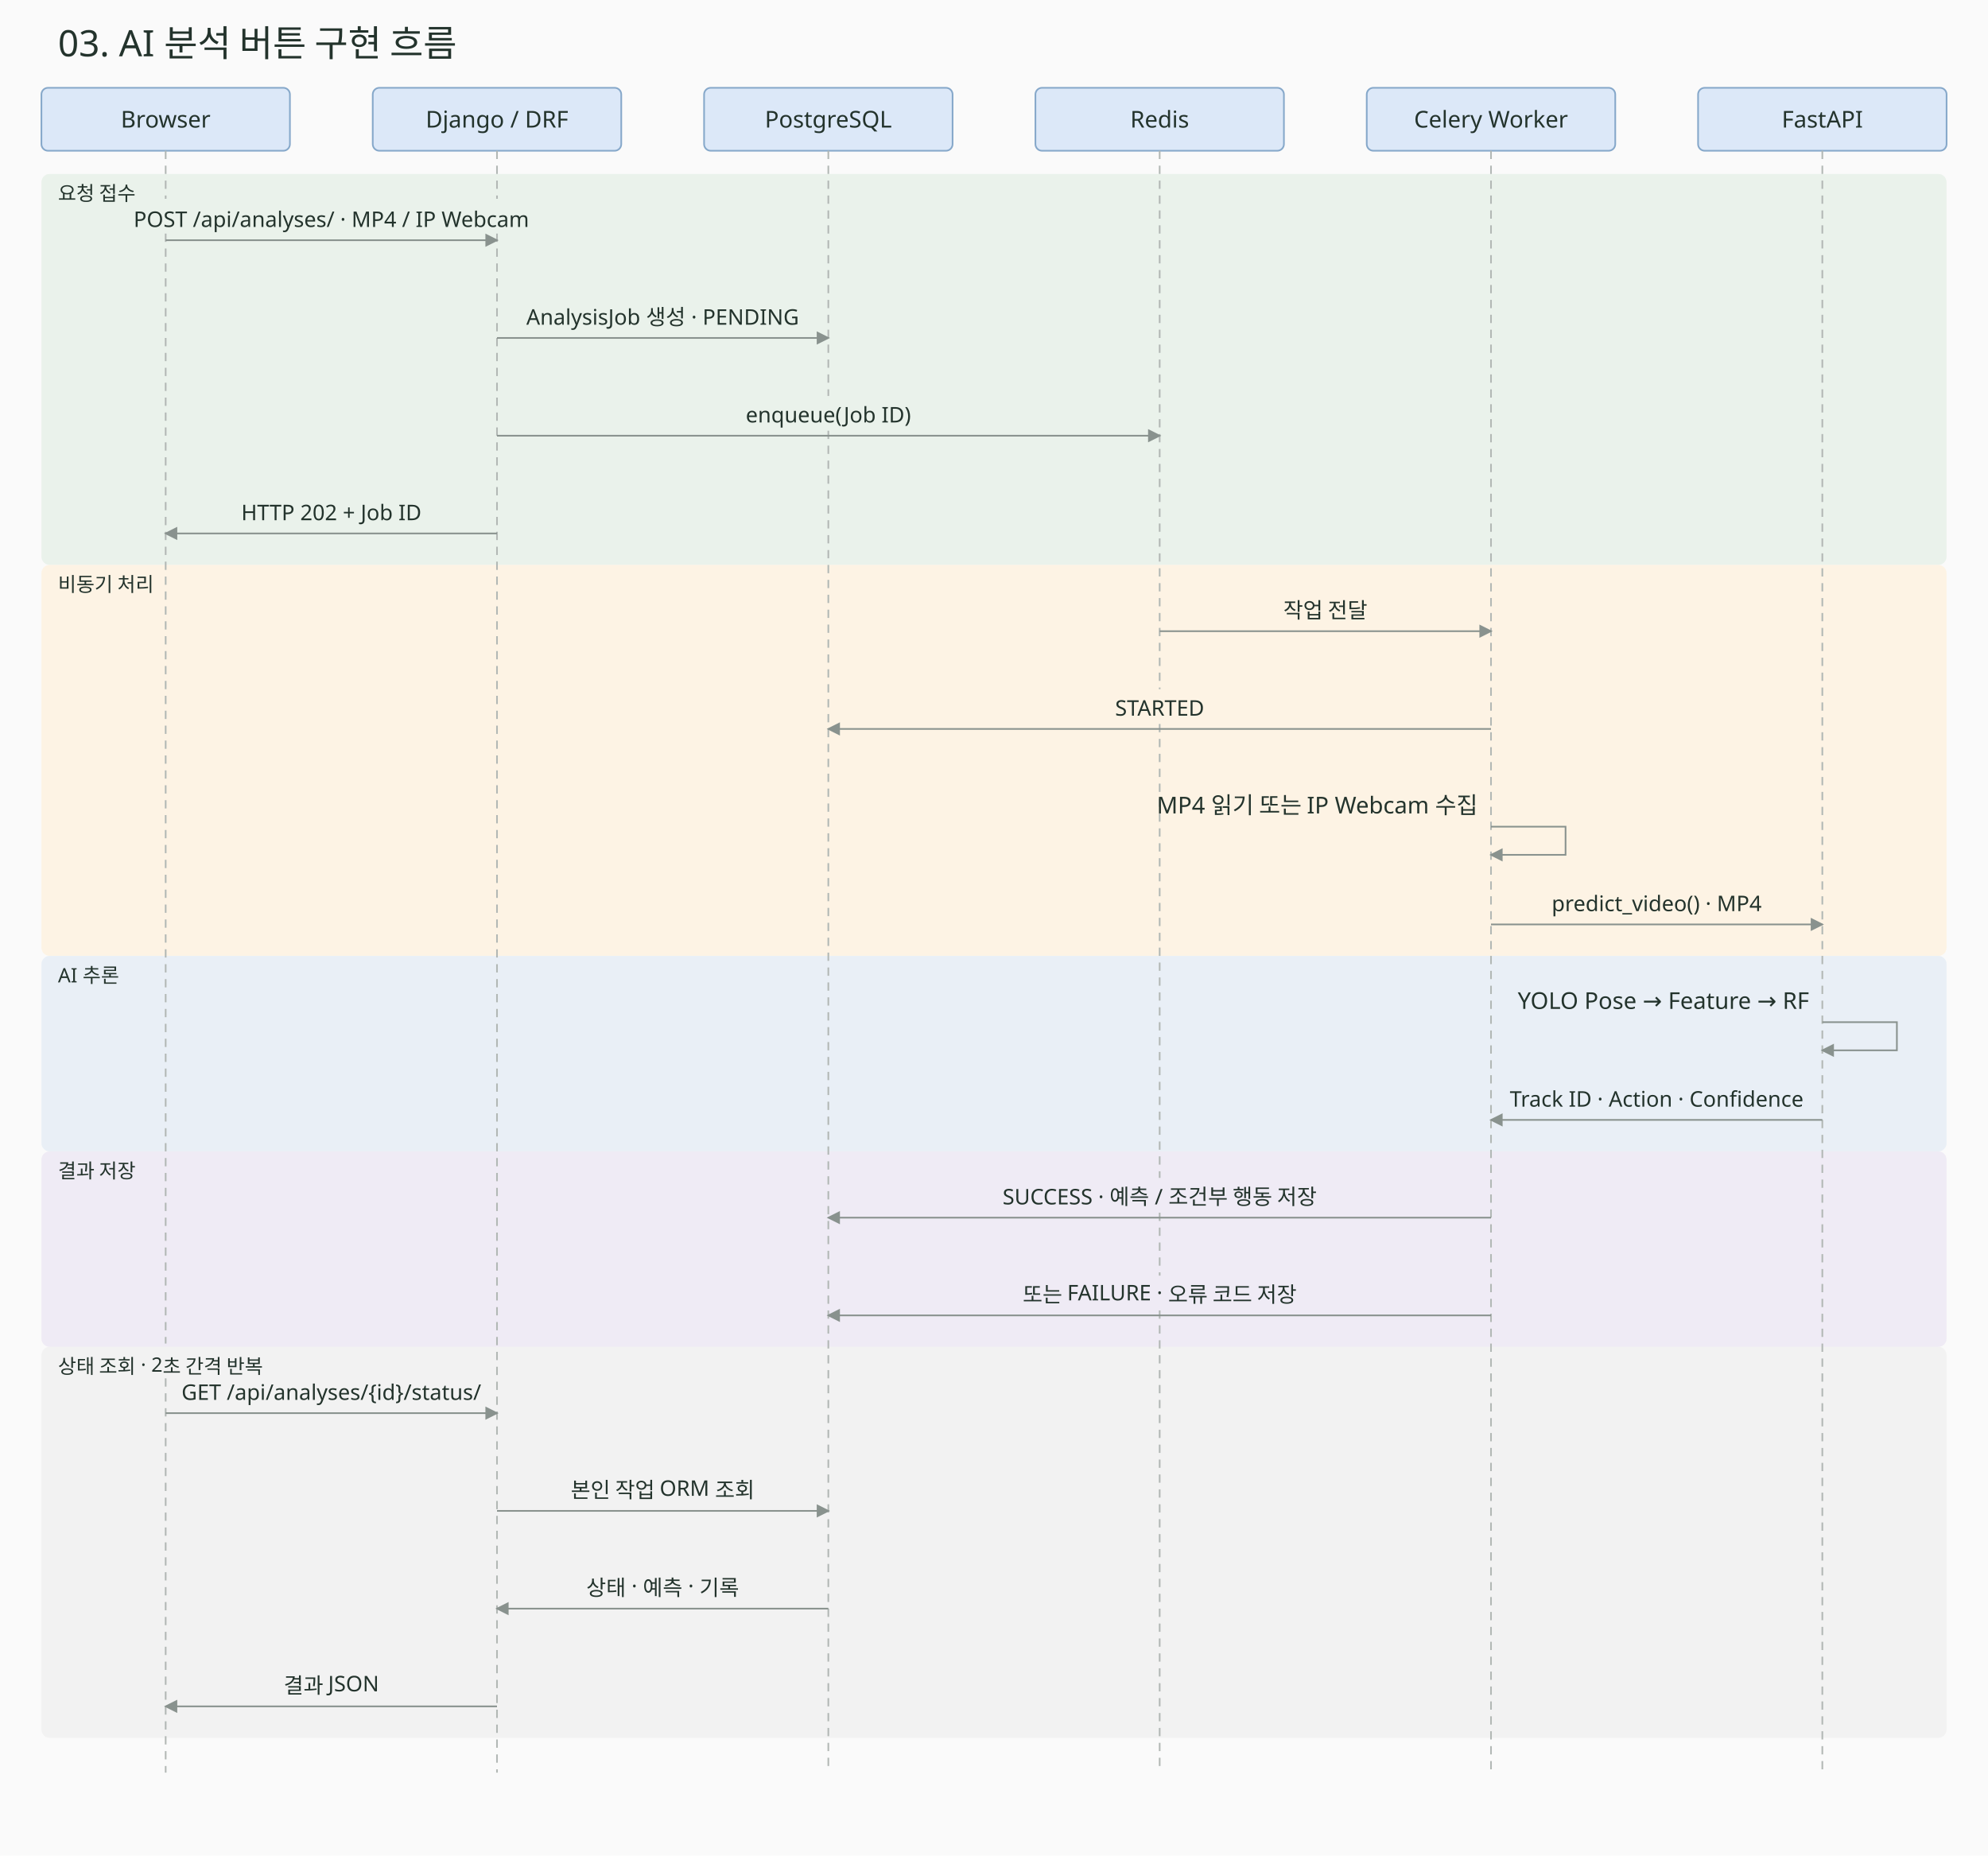
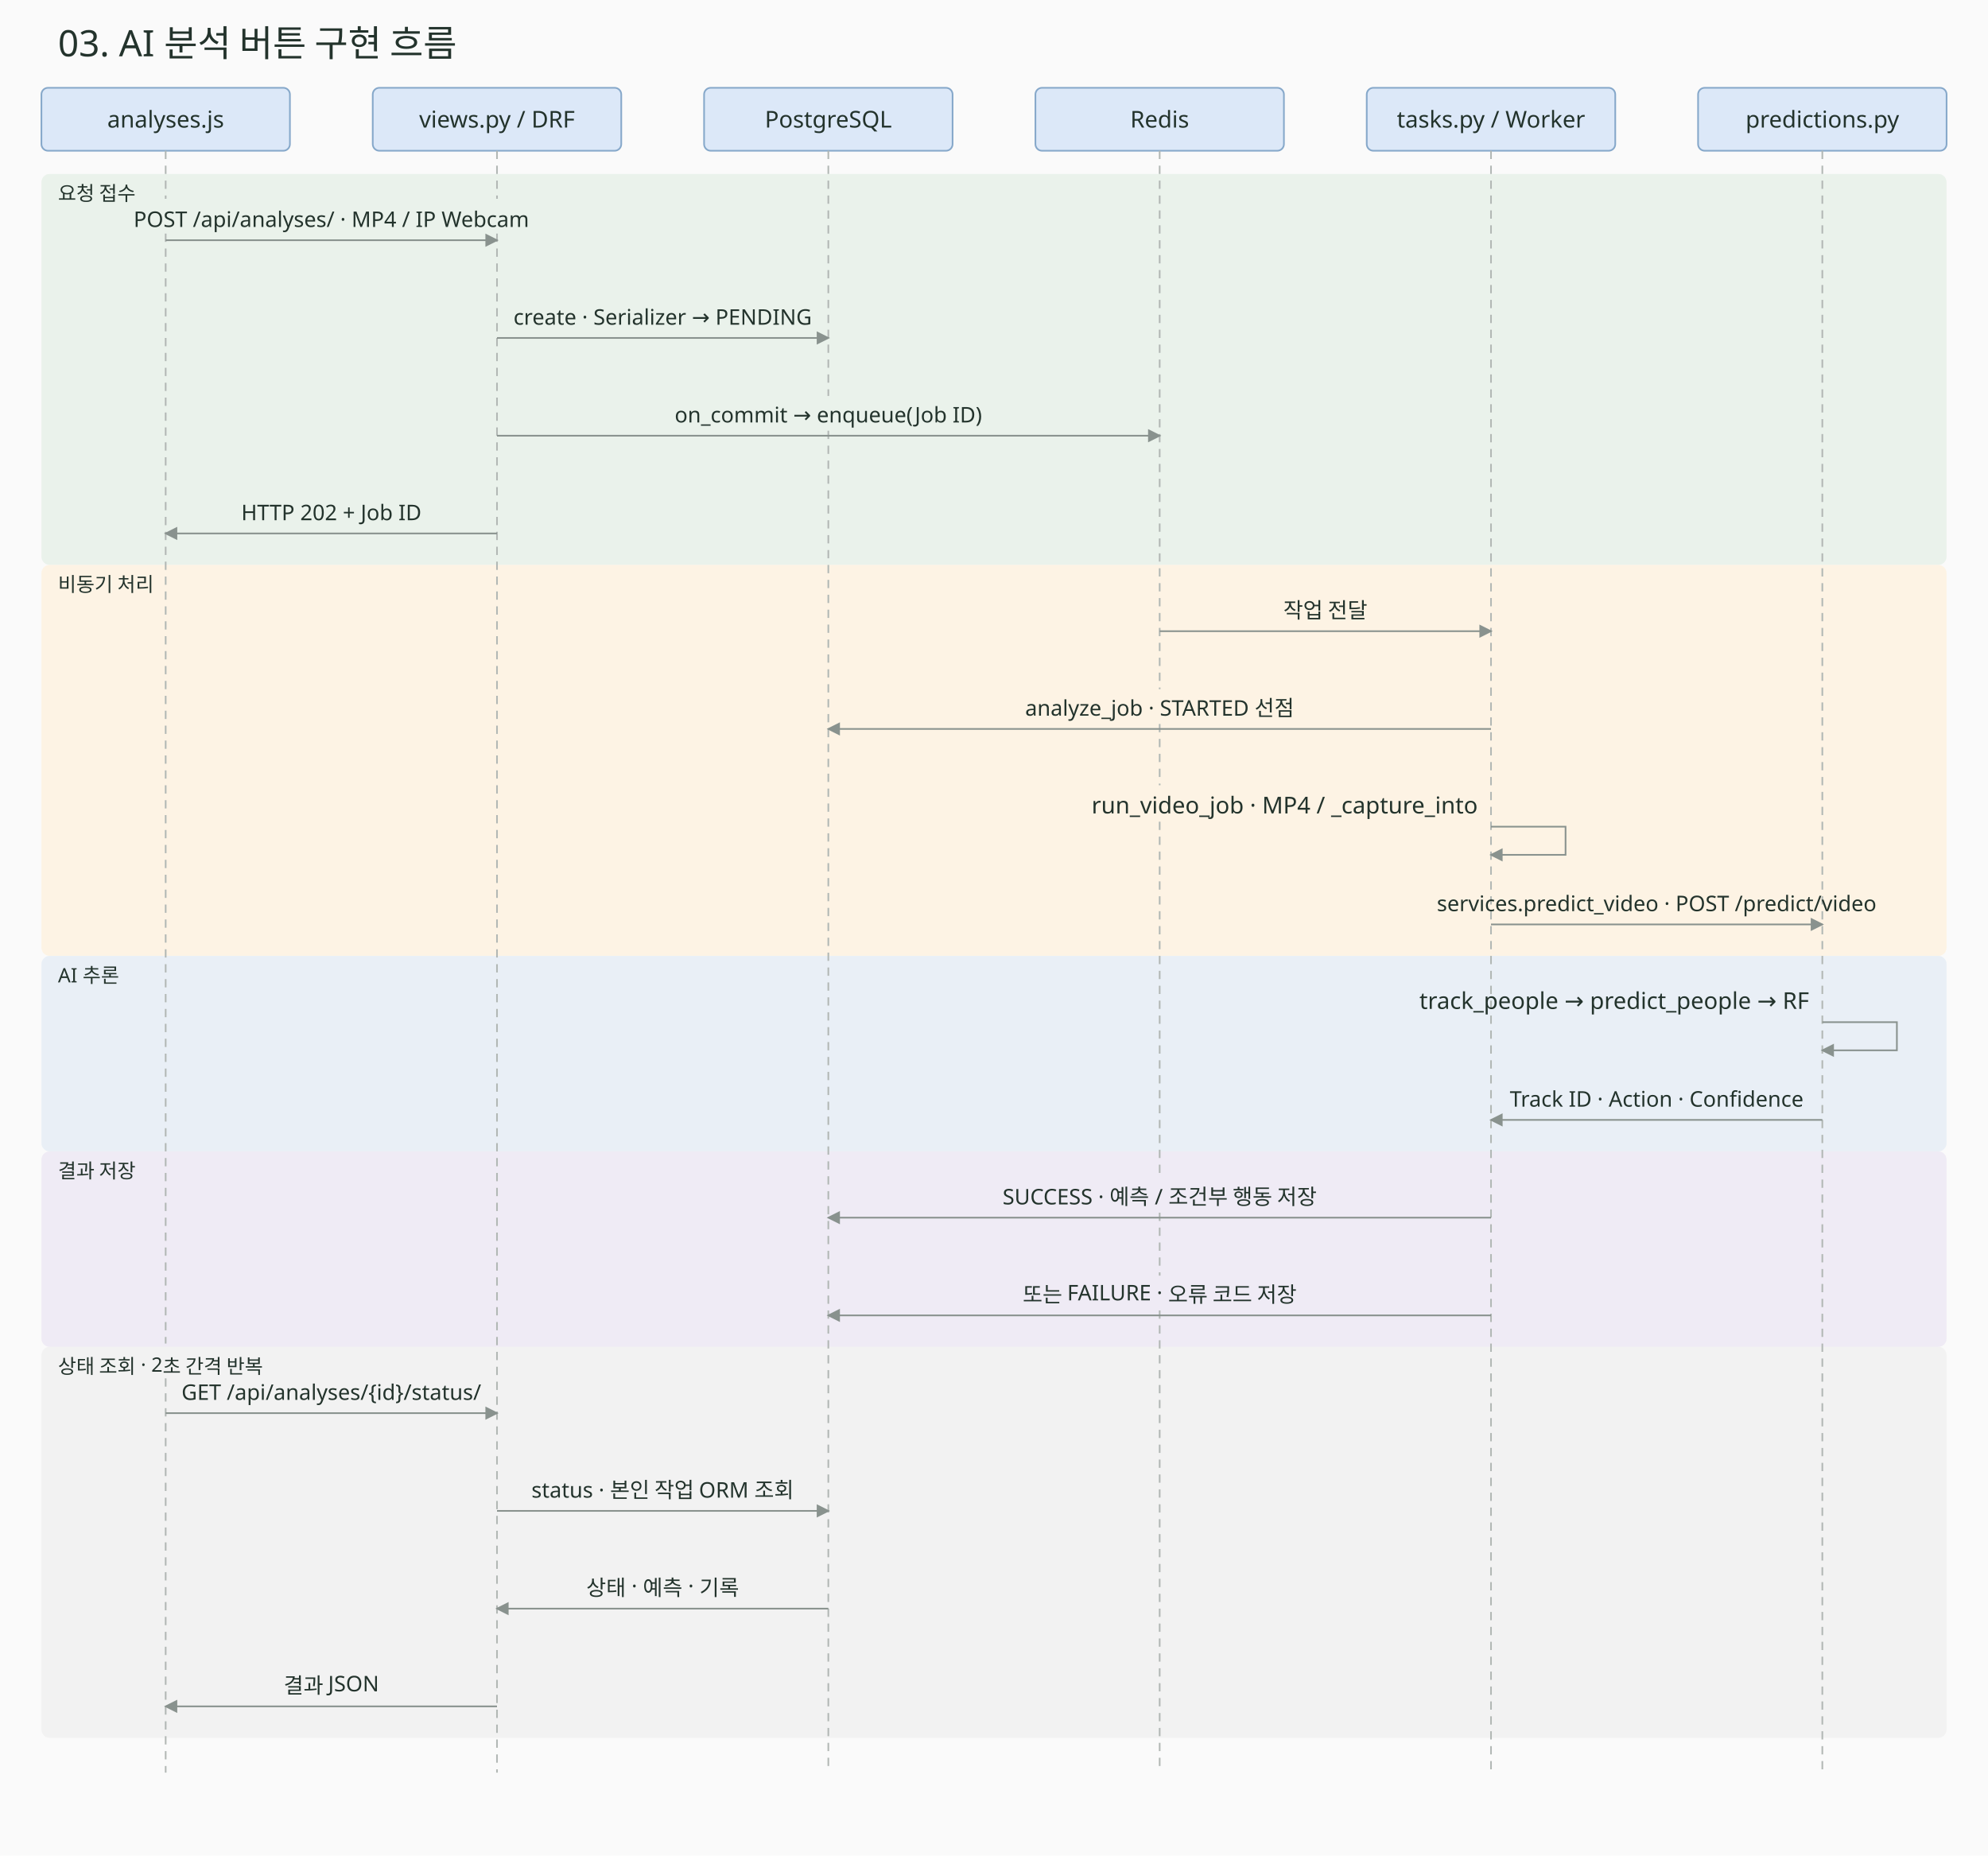
<svg xmlns="http://www.w3.org/2000/svg" width="1200" height="1120" viewBox="0 0 1200 1120">
  <defs>
    <marker id="a" markerWidth="8" markerHeight="8" refX="7" refY="4" orient="auto">
      <polygon points="0,0 8,4 0,8" fill="#89928e" />
    </marker>
  </defs>
  <rect width="1200" height="1120" fill="#fafafa" />
  <g font-family="NanumGothic, sans-serif" font-size="14" fill="#23332c">
    <text x="35" y="34" font-size="22">03. AI 분석 버튼 구현 흐름</text>
    <rect x="25" y="105" width="1150" height="236" rx="5" fill="#e2eee4" opacity=".65" />
    <text x="35" y="121" font-size="12">요청 접수</text>
    <rect x="25" y="341" width="1150" height="236" rx="5" fill="#fff0d8" opacity=".65" />
    <text x="35" y="357" font-size="12">비동기 처리</text>
    <rect x="25" y="577" width="1150" height="118" rx="5" fill="#e0eaf5" opacity=".65" />
    <text x="35" y="593" font-size="12">AI 추론</text>
    <rect x="25" y="695" width="1150" height="118" rx="5" fill="#eae3f2" opacity=".65" />
    <text x="35" y="711" font-size="12">결과 저장</text>
    <rect x="25" y="813" width="1150" height="236" rx="5" fill="#eeeeee" opacity=".65" />
    <text x="35" y="829" font-size="12">상태 조회 · 2초 간격 반복</text>
    <rect x="25" y="53" width="150" height="38" rx="4" fill="#dce8f8" stroke="#86a8ca" />
-     <text x="100" y="77" text-anchor="middle">Browser</text>
+     <text x="100" y="77" text-anchor="middle">analyses.js</text>
    <path d="M100 91 V120 M100 141 V811 M100 832 V1070" stroke="#b2b8b5" stroke-dasharray="5 4" />
    <rect x="225" y="53" width="150" height="38" rx="4" fill="#dce8f8" stroke="#86a8ca" />
-     <text x="300" y="77" text-anchor="middle">Django / DRF</text>
+     <text x="300" y="77" text-anchor="middle">views.py / DRF</text>
    <path d="M300 91 V120 M300 141 V1070" stroke="#b2b8b5" stroke-dasharray="5 4" />
    <rect x="425" y="53" width="150" height="38" rx="4" fill="#dce8f8" stroke="#86a8ca" />
    <text x="500" y="77" text-anchor="middle">PostgreSQL</text>
    <path d="M500 91 V239 M500 260 V1070" stroke="#b2b8b5" stroke-dasharray="5 4" />
    <rect x="625" y="53" width="150" height="38" rx="4" fill="#dce8f8" stroke="#86a8ca" />
    <text x="700" y="77" text-anchor="middle">Redis</text>
-     <path d="M700 91 V416 M700 437 V711 M700 732 V770 M700 791 V1070" stroke="#b2b8b5" stroke-dasharray="5 4" />
+     <path d="M700 91 V416 M700 437 V474 M700 496 V711 M700 732 V770 M700 791 V1070" stroke="#b2b8b5" stroke-dasharray="5 4" />
    <rect x="825" y="53" width="150" height="38" rx="4" fill="#dce8f8" stroke="#86a8ca" />
-     <text x="900" y="77" text-anchor="middle">Celery Worker</text>
+     <text x="900" y="77" text-anchor="middle">tasks.py / Worker</text>
    <path d="M900 91 V1070" stroke="#b2b8b5" stroke-dasharray="5 4" />
    <rect x="1025" y="53" width="150" height="38" rx="4" fill="#dce8f8" stroke="#86a8ca" />
-     <text x="1100" y="77" text-anchor="middle">FastAPI</text>
+     <text x="1100" y="77" text-anchor="middle">predictions.py</text>
    <path d="M1100 91 V1070" stroke="#b2b8b5" stroke-dasharray="5 4" />
    <path d="M100 145 H300" stroke="#89928e" stroke-linejoin="miter" marker-end="url(#a)" />
    <text x="200.0" y="137" text-anchor="middle" font-size="13">POST /api/analyses/ · MP4 / IP Webcam</text>
    <path d="M300 204 H500" stroke="#89928e" stroke-linejoin="miter" marker-end="url(#a)" />
-     <text x="400.0" y="196" text-anchor="middle" font-size="13">AnalysisJob 생성 · PENDING</text>
+     <text x="400.0" y="196" text-anchor="middle" font-size="13">create · Serializer → PENDING</text>
    <path d="M300 263 H700" stroke="#89928e" stroke-linejoin="miter" marker-end="url(#a)" />
-     <text x="500.0" y="255" text-anchor="middle" font-size="13">enqueue(Job ID)</text>
+     <text x="500.0" y="255" text-anchor="middle" font-size="13">on_commit → enqueue(Job ID)</text>
    <path d="M300 322 H100" stroke="#89928e" stroke-linejoin="miter" marker-end="url(#a)" />
    <text x="200.0" y="314" text-anchor="middle" font-size="13">HTTP 202 + Job ID</text>
    <path d="M700 381 H900" stroke="#89928e" stroke-linejoin="miter" marker-end="url(#a)" />
    <text x="800.0" y="373" text-anchor="middle" font-size="13">작업 전달</text>
    <path d="M900 440 H500" stroke="#89928e" stroke-linejoin="miter" marker-end="url(#a)" />
-     <text x="700.0" y="432" text-anchor="middle" font-size="13">STARTED</text>
+     <text x="700.0" y="432" text-anchor="middle" font-size="13">analyze_job · STARTED 선점</text>
    <path d="M900 499 h45 v17 h-45" fill="none" stroke="#89928e" stroke-linejoin="miter" marker-end="url(#a)" />
-     <text x="892" y="491" text-anchor="end">MP4 읽기 또는 IP Webcam 수집</text>
+     <text x="892" y="491" text-anchor="end">run_video_job · MP4 / _capture_into</text>
    <path d="M900 558 H1100" stroke="#89928e" stroke-linejoin="miter" marker-end="url(#a)" />
-     <text x="1000.0" y="550" text-anchor="middle" font-size="13">predict_video() · MP4</text>
+     <text x="1000.0" y="550" text-anchor="middle" font-size="13">services.predict_video · POST /predict/video</text>
    <path d="M1100 617 h45 v17 h-45" fill="none" stroke="#89928e" stroke-linejoin="miter" marker-end="url(#a)" />
-     <text x="1092" y="609" text-anchor="end">YOLO Pose → Feature → RF</text>
+     <text x="1092" y="609" text-anchor="end">track_people → predict_people → RF</text>
    <path d="M1100 676 H900" stroke="#89928e" stroke-linejoin="miter" marker-end="url(#a)" />
    <text x="1000.0" y="668" text-anchor="middle" font-size="13">Track ID · Action · Confidence</text>
    <path d="M900 735 H500" stroke="#89928e" stroke-linejoin="miter" marker-end="url(#a)" />
    <text x="700.0" y="727" text-anchor="middle" font-size="13">SUCCESS · 예측 / 조건부 행동 저장</text>
    <path d="M900 794 H500" stroke="#89928e" stroke-linejoin="miter" marker-end="url(#a)" />
    <text x="700.0" y="786" text-anchor="middle" font-size="13">또는 FAILURE · 오류 코드 저장</text>
    <path d="M100 853 H300" stroke="#89928e" stroke-linejoin="miter" marker-end="url(#a)" />
    <text x="200.0" y="845" text-anchor="middle" font-size="13">GET /api/analyses/{id}/status/</text>
    <path d="M300 912 H500" stroke="#89928e" stroke-linejoin="miter" marker-end="url(#a)" />
-     <text x="400.0" y="904" text-anchor="middle" font-size="13">본인 작업 ORM 조회</text>
+     <text x="400.0" y="904" text-anchor="middle" font-size="13">status · 본인 작업 ORM 조회</text>
    <path d="M500 971 H300" stroke="#89928e" stroke-linejoin="miter" marker-end="url(#a)" />
    <text x="400.0" y="963" text-anchor="middle" font-size="13">상태 · 예측 · 기록</text>
    <path d="M300 1030 H100" stroke="#89928e" stroke-linejoin="miter" marker-end="url(#a)" />
    <text x="200.0" y="1022" text-anchor="middle" font-size="13">결과 JSON</text>
  </g>
</svg>
